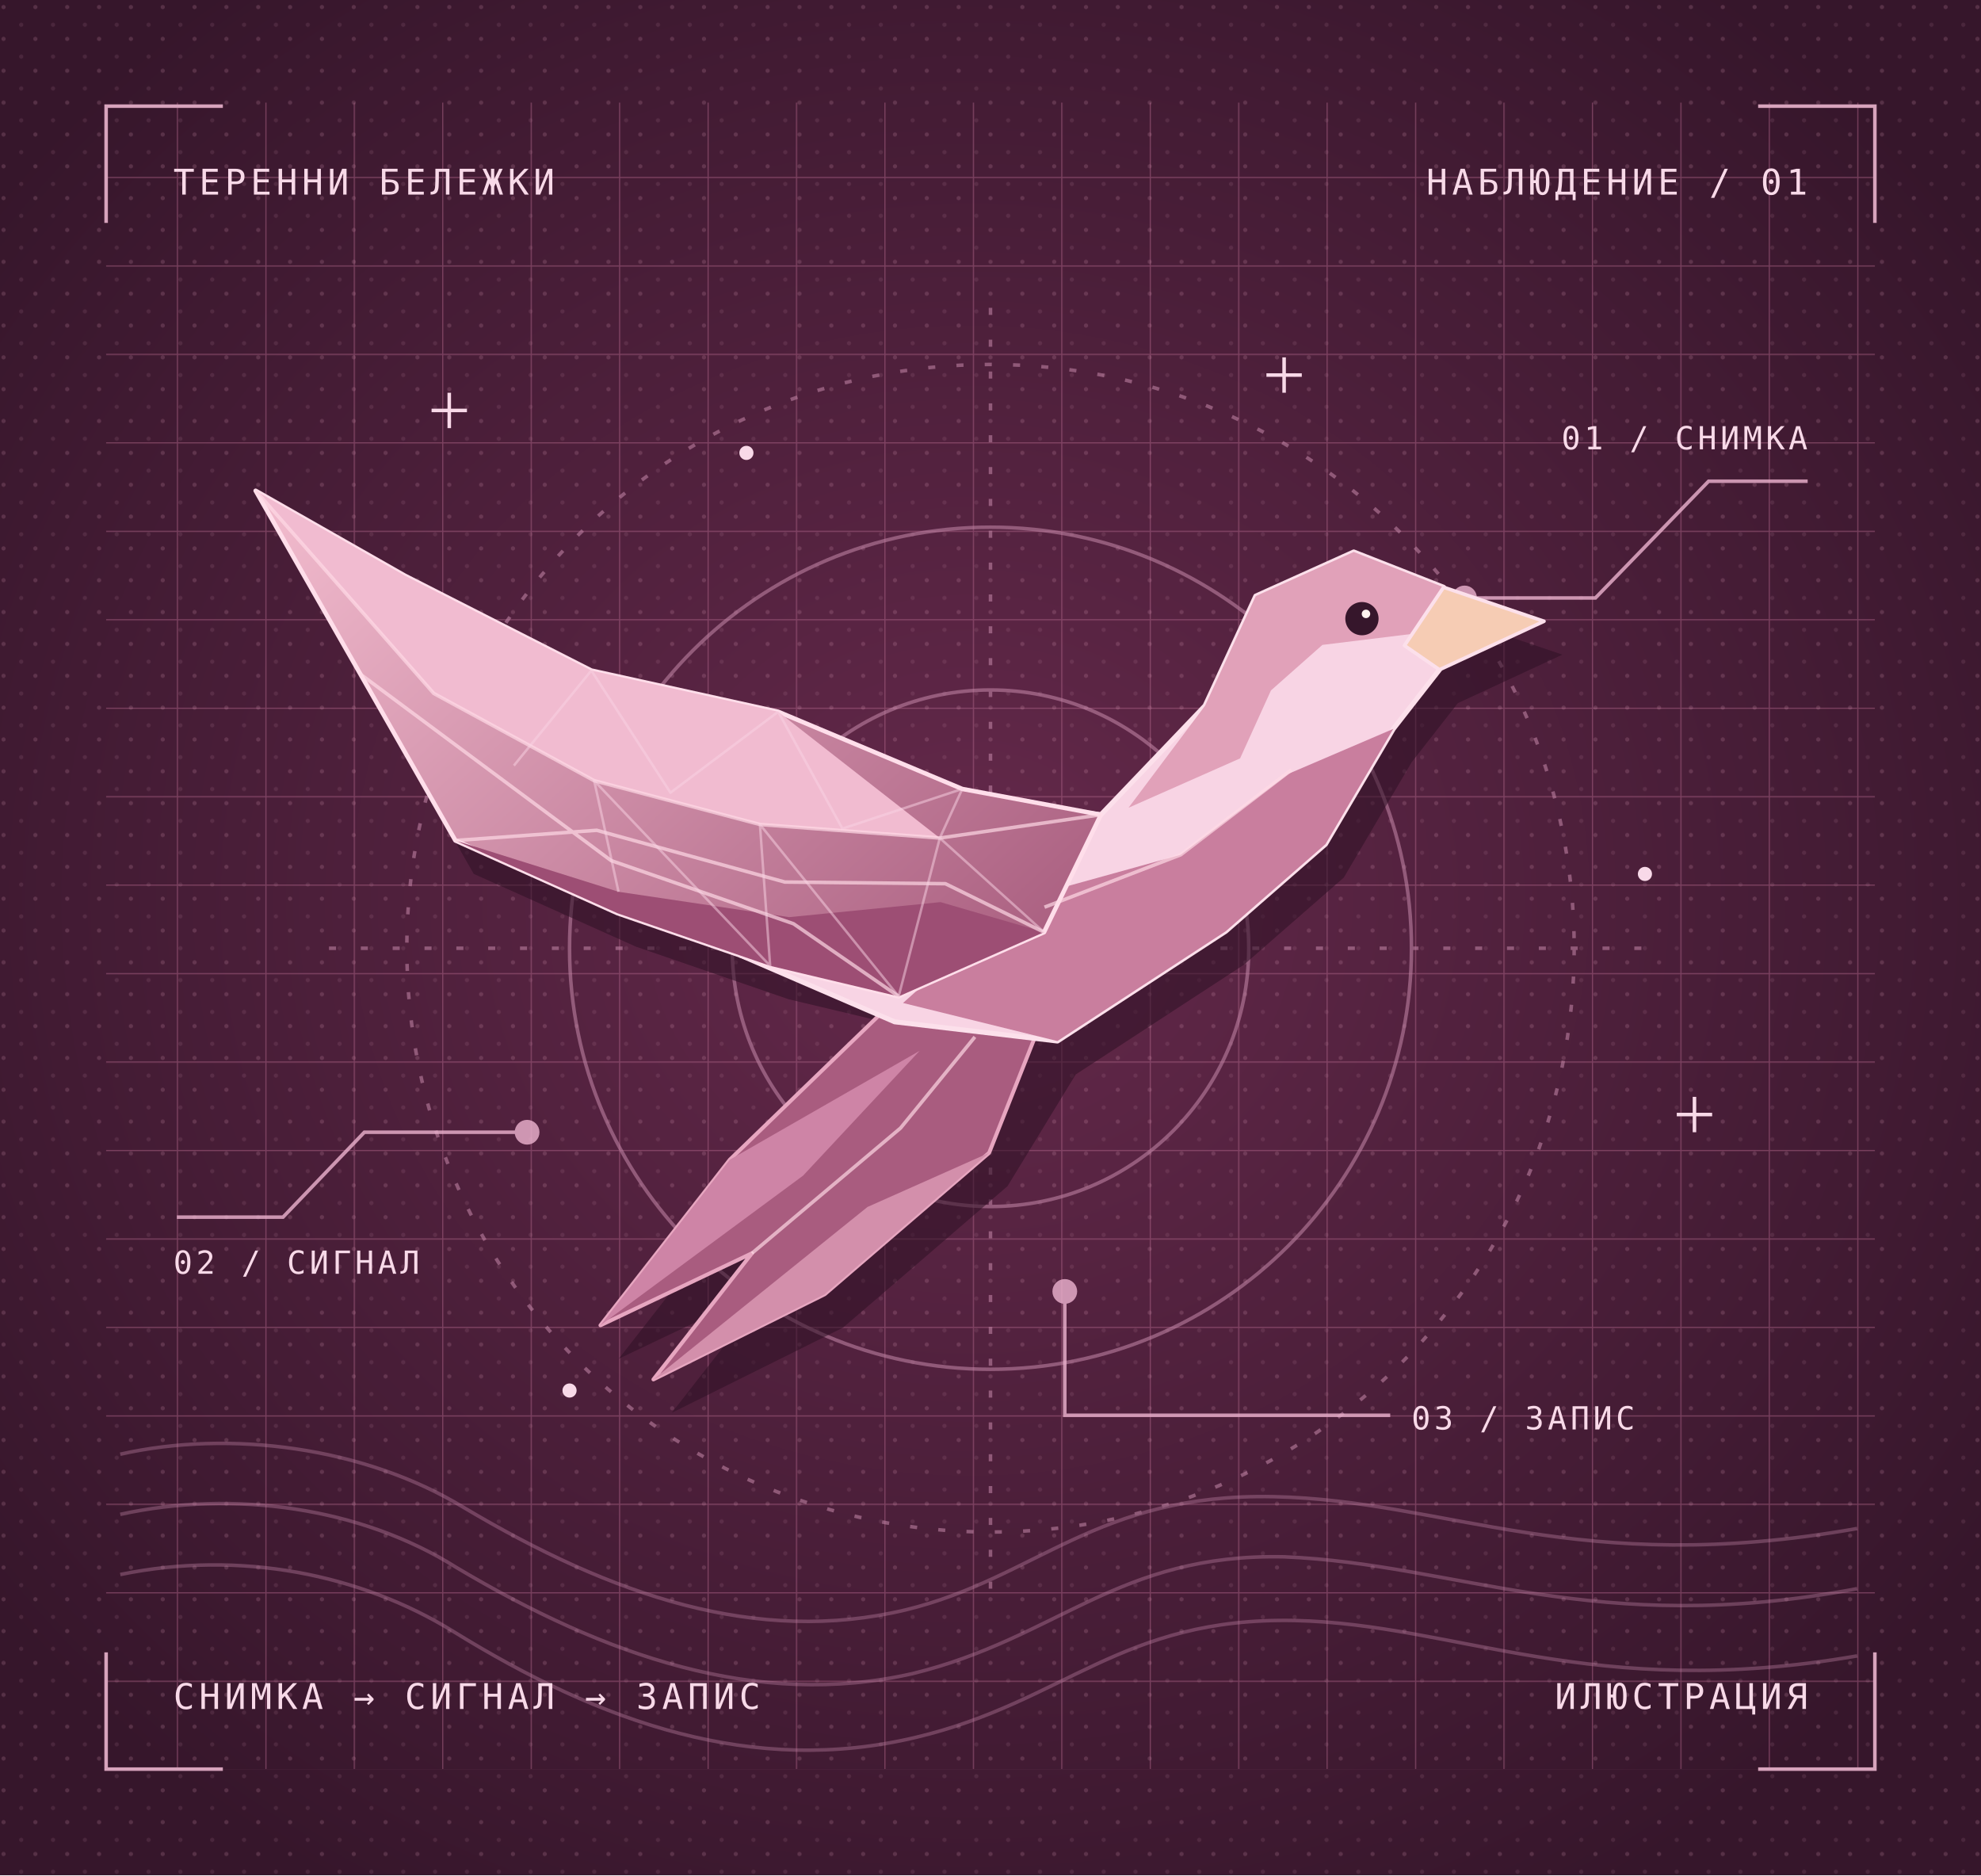
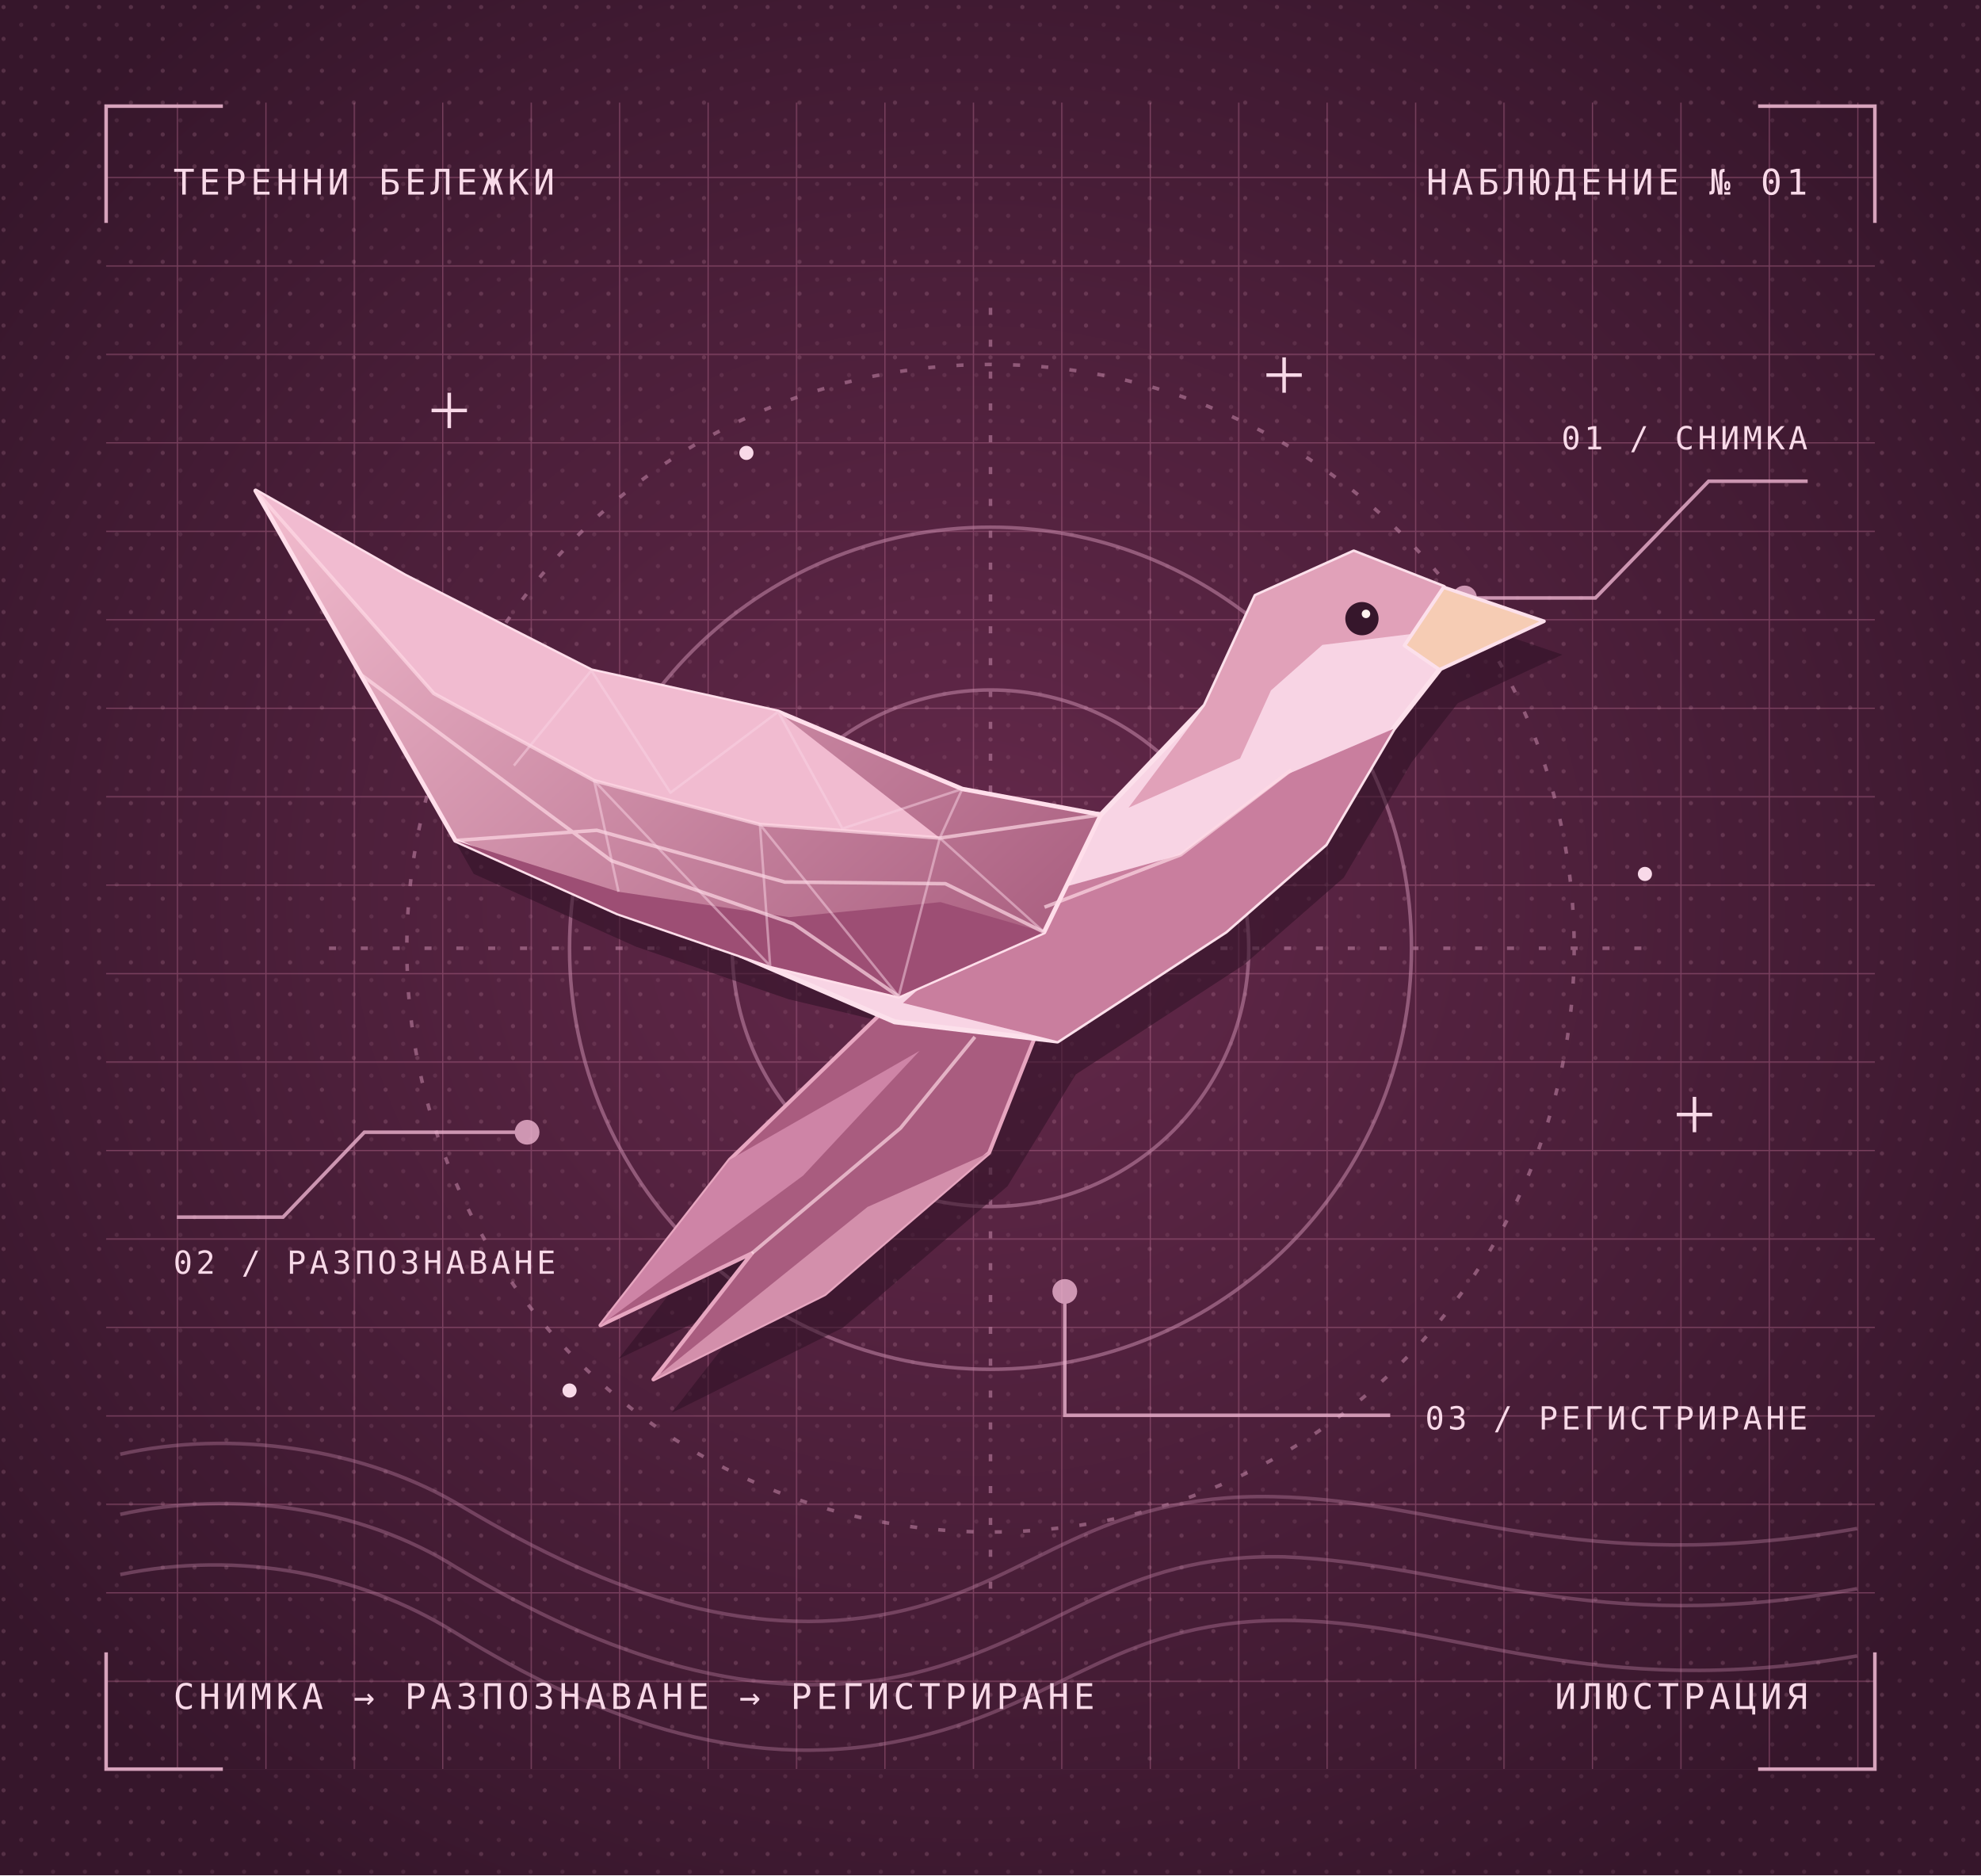
<svg xmlns="http://www.w3.org/2000/svg" xml:lang="bg" viewBox="0 0 560 530">
  <defs>
    <pattern id="grid" width="25" height="25" patternUnits="userSpaceOnUse">
      <path d="M25 0H0V25" fill="none" stroke="#ad6387" stroke-width=".65" opacity=".5" />
    </pattern>
    <pattern id="grain" width="9" height="9" patternUnits="userSpaceOnUse">
      <circle cx="1" cy="2" r=".6" fill="#e1a1ba" opacity=".19" />
      <circle cx="6" cy="7" r=".6" fill="#e1a1ba" opacity=".12" />
    </pattern>
    <radialGradient id="back" cx=".49" cy=".48" r=".62">
      <stop stop-color="#65294b" />
      <stop offset="1" stop-color="#36162b" />
    </radialGradient>
    <linearGradient id="wing" x1="0" x2="1" y1="0" y2="1" gradientUnits="objectBoundingBox">
      <stop stop-color="#f3bdcf" />
      <stop offset="1" stop-color="#a5597b" />
    </linearGradient>
  </defs>
  <rect width="560" height="530" fill="url(#back)" />
  <rect x="30" y="29" width="500" height="471" fill="url(#grid)" />
  <rect width="560" height="530" fill="url(#grain)" />
  <path d="M30 63V30h33m434 0h33v33M30 467v33h33m434 0h33v-33" fill="none" stroke="#d7a3bc" stroke-width="1" />
  <g fill="none" stroke="#bf83a4" opacity=".58">
    <circle cx="280" cy="268" r="165" stroke-dasharray="2 6" />
    <circle cx="280" cy="268" r="119" />
    <circle cx="280" cy="268" r="73" />
    <path d="M280 87v363M93 268h373" stroke-dasharray="2 7" />
    <path d="M34 411c31-7 69-2 97 15 42 25 83 39 125 29 37-9 54-33 104-32 49 1 86 23 165 9M34 428c32-7 68-2 95 15 42 25 85 40 129 30 41-10 58-34 105-33 49 2 88 23 162 9M34 445c34-7 68 0 94 16 42 26 85 41 131 30 42-10 58-34 107-33 46 1 84 23 159 10" opacity=".65" />
  </g>
  <g fill="#f8d9e8" font-family="monospace" font-size="10" letter-spacing="1.25">
    <text x="49" y="55">ТЕРЕННИ БЕЛЕЖКИ</text>
-     <text x="511" y="55" text-anchor="end">НАБЛЮДЕНИЕ / 01</text>
-     <text x="49" y="483">СНИМКА → СИГНАЛ → ЗАПИС</text>
+     <text x="511" y="55" text-anchor="end">НАБЛЮДЕНИЕ № 01</text>
+     <text x="49" y="483">СНИМКА → РАЗПОЗНАВАНЕ → РЕГИСТРИРАНЕ</text>
    <text x="511" y="483" text-anchor="end">ИЛЮСТРАЦИЯ</text>
  </g>
  <g stroke="#e9b0cc" stroke-width="1" fill="none" opacity=".82">
    <path d="M414 169h37l32-33h28M149 320h-46l-23 24H50M301 365v35h92" />
    <circle cx="414" cy="169" r="3" fill="#e9b0cc" />
    <circle cx="149" cy="320" r="3" fill="#e9b0cc" />
    <circle cx="301" cy="365" r="3" fill="#e9b0cc" />
  </g>
  <g fill="#f8d9e8" font-family="monospace" font-size="9" letter-spacing="1">
    <text x="511" y="127" text-anchor="end">01 / СНИМКА</text>
-     <text x="49" y="360">02 / СИГНАЛ</text>
-     <text x="399" y="404">03 / ЗАПИС</text>
+     <text x="49" y="360">02 / РАЗПОЗНАВАНЕ</text>
+     <text x="511" y="404" text-anchor="end">03 / РЕГИСТРИРАНЕ</text>
  </g>
  <g transform="rotate(-7 282 255)" stroke-linejoin="round">
    <path d="M132 219 88 114 127 143 176 176 227 194 276 222 314 234 347 207 365 178 394 169 418 182 445 195 414 205 399 220 376 250 345 271 294 296 271 325 220 359 169 377 201 345 156 360 198 318 251 278 216 265 175 245Z" fill="#2e1024" opacity=".55" transform="translate(4 10)" />
    <path d="M198 318 251 278 295 281 271 325 220 359 169 377 201 345 156 360Z" fill="#a95c7f" stroke="#e7a6c0" stroke-width="1.1" />
    <path d="M169 377 235 336 271 325 220 359Z" fill="#d38fab" />
    <path d="M156 360 218 325 255 294 198 318Z" fill="#ce84a6" />
    <path d="M208 261 263 222 314 234 347 207 365 178 394 169 418 182 414 205 399 220 376 250 345 271 294 296 249 285Z" fill="#f8d4e4" stroke="#fce0eb" stroke-width="1.4" />
    <path d="M252 280 288 255 335 248 368 229 399 220 376 250 345 271 294 296Z" fill="#c97e9e" />
    <path d="M322 233 347 207 365 178 394 169 418 182 408 194 382 194 366 205 355 223Z" fill="#e1a1b9" />
    <path d="M418 182 445 195 414 205 405 197Z" fill="#f6ccb4" stroke="#fce0eb" stroke-width="1" />
    <circle cx="394" cy="188" r="4.7" fill="#36162b" />
    <circle cx="395.3" cy="186.8" r="1.2" fill="#fff3ef" />
    <path d="M294 265 251 278 216 265 175 245 132 219 88 114 127 143 176 176 227 194 276 222 314 234Z" fill="url(#wing)" stroke="#ffdeea" stroke-width="1.25" />
    <path d="M88 114 131 177 173 207 218 225 268 235 227 194 176 176 127 143Z" fill="#f1bbd0" />
    <path d="M132 219 176 239 223 252 266 253 294 265 251 278 216 265 175 245Z" fill="#9d4e74" />
    <path d="M88 114 131 177 173 207 218 225 268 235 314 234M132 219l40 2 51 21 45 6 26 17M111 169l64 61 49 24 27 24m-50 67 46-30 24-23m24-34 40-10 34-20" fill="none" stroke="#ffdbe6" stroke-width="1" opacity=".68" />
    <path d="M151 200 176 176 194 213 227 194 241 229 276 222 268 235M176 239l-3-32 43 58 2-40 33 53 17-43 26 30" fill="none" stroke="#f9d3e4" stroke-width=".7" opacity=".5" />
  </g>
  <g fill="#f8d9e8">
    <path d="M122 116h10m-5-5v10M474 315h10m-5-5v10M358 106h10m-5-5v10" stroke="#f8d9e8" stroke-width="1" />
    <circle cx="465" cy="247" r="2" />
    <circle cx="161" cy="393" r="2" />
    <circle cx="211" cy="128" r="2" />
  </g>
</svg>
